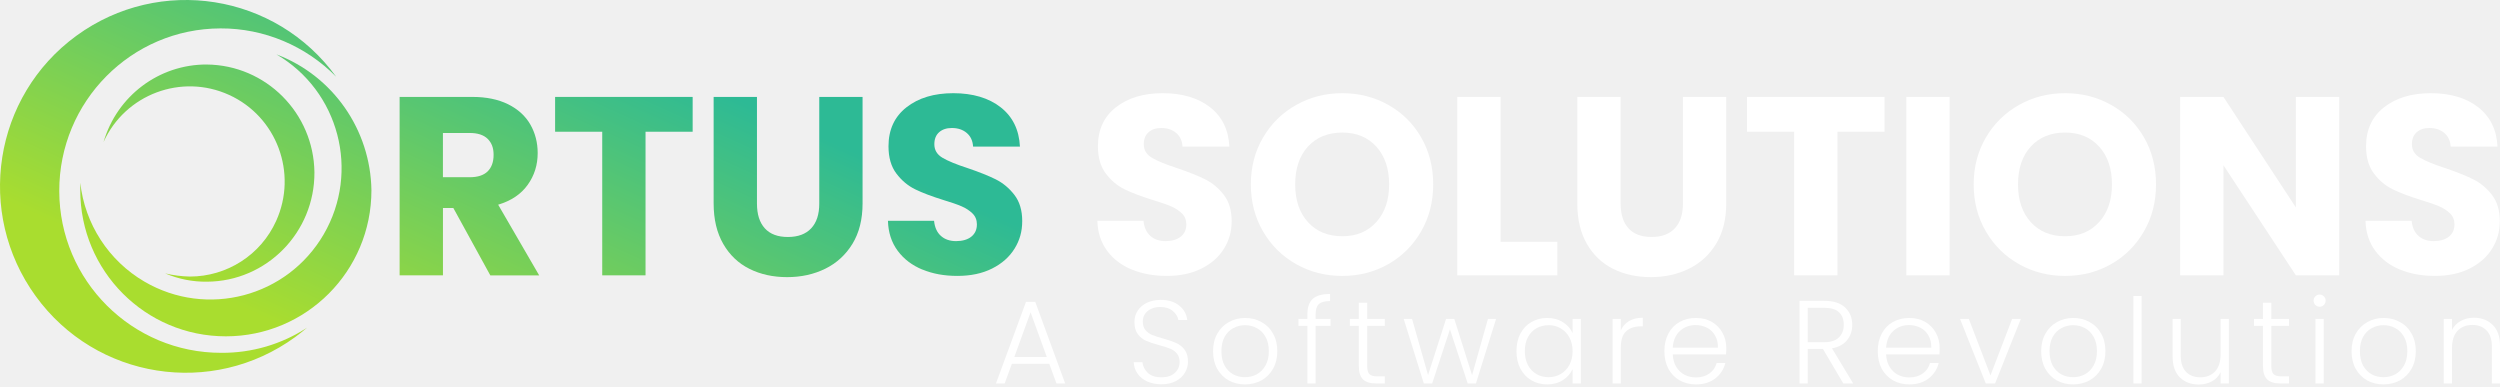
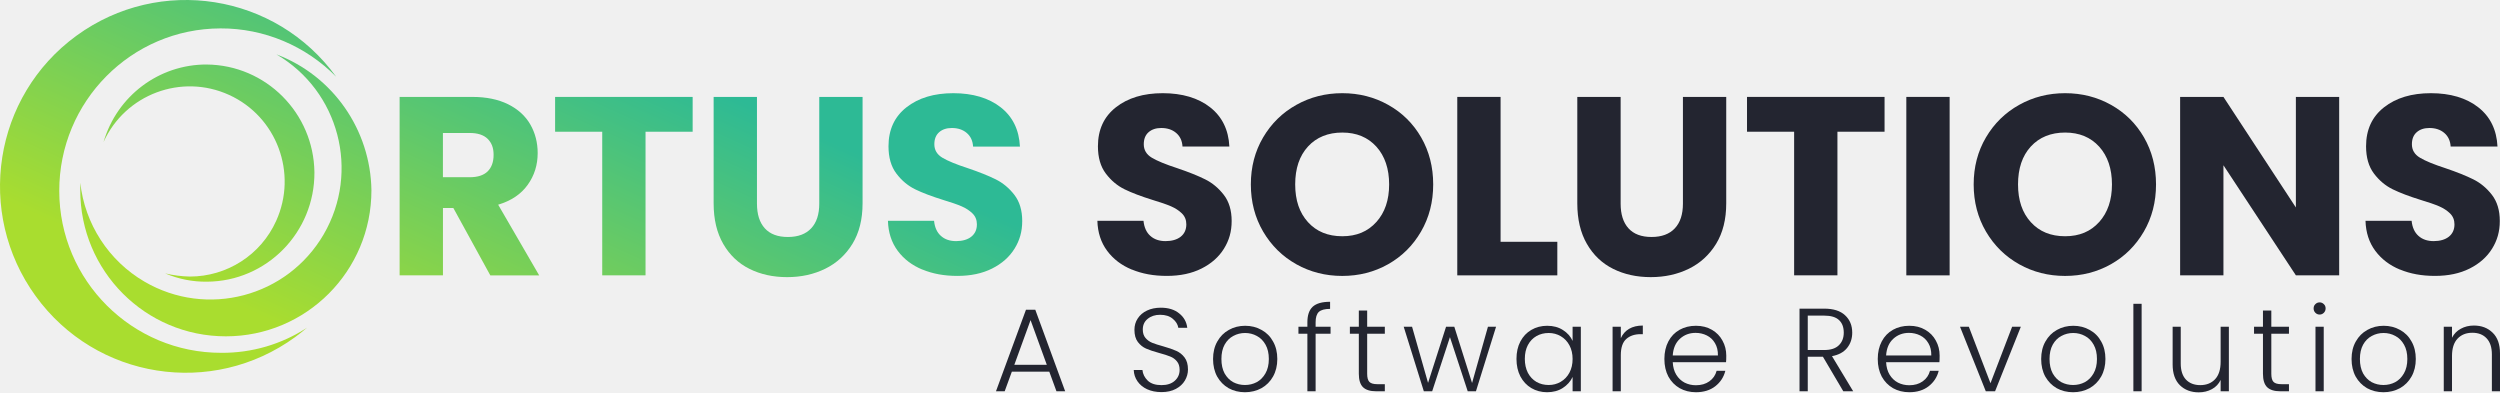
- <svg xmlns="http://www.w3.org/2000/svg" width="730" height="113" viewBox="0 0 730 113" fill="none">
-   <path d="M330.488 78.716C327.483 77.479 325.078 75.65 323.28 73.227C321.482 70.804 320.528 67.881 320.435 64.467H333.899C334.093 66.399 334.76 67.873 335.899 68.881C337.03 69.897 338.516 70.406 340.339 70.406C342.162 70.406 343.69 69.974 344.779 69.11C345.859 68.246 346.408 67.043 346.408 65.509C346.408 64.222 345.978 63.163 345.117 62.316C344.256 61.477 343.192 60.782 341.934 60.24C340.677 59.698 338.887 59.08 336.574 58.385C333.223 57.343 330.488 56.31 328.361 55.268C326.243 54.226 324.419 52.692 322.892 50.668C321.364 48.643 320.596 45.992 320.596 42.722C320.596 37.876 322.343 34.073 325.846 31.328C329.349 28.583 333.907 27.211 339.529 27.211C345.15 27.211 349.86 28.583 353.355 31.328C356.858 34.073 358.732 37.893 358.977 42.798H345.294C345.193 41.112 344.576 39.791 343.445 38.825C342.314 37.859 340.854 37.376 339.081 37.376C337.554 37.376 336.321 37.783 335.384 38.605C334.447 39.426 333.983 40.596 333.983 42.129C333.983 43.815 334.768 45.119 336.346 46.059C337.925 47 340.39 48.016 343.741 49.101C347.092 50.236 349.818 51.328 351.912 52.37C354.005 53.413 355.82 54.92 357.347 56.894C358.875 58.876 359.643 61.418 359.643 64.535C359.643 67.653 358.892 70.203 357.39 72.625C355.887 75.048 353.701 76.98 350.848 78.411C347.986 79.851 344.61 80.563 340.719 80.563C336.828 80.563 333.519 79.944 330.514 78.708L330.488 78.716Z" fill="white" />
-   <path d="M378.525 77.157C374.457 74.879 371.232 71.702 368.835 67.619C366.446 63.536 365.248 58.944 365.248 53.853C365.248 48.762 366.446 44.179 368.835 40.121C371.224 36.063 374.457 32.895 378.525 30.625C382.594 28.346 387.068 27.211 391.946 27.211C396.825 27.211 401.299 28.346 405.368 30.625C409.436 32.904 412.644 36.072 414.982 40.121C417.32 44.179 418.493 48.753 418.493 53.853C418.493 58.953 417.311 63.536 414.94 67.619C412.568 71.702 409.369 74.879 405.325 77.157C401.282 79.436 396.817 80.571 391.938 80.571C387.059 80.571 382.585 79.436 378.517 77.157H378.525ZM401.898 64.832C404.388 62.062 405.629 58.402 405.629 53.844C405.629 49.287 404.38 45.568 401.898 42.823C399.408 40.079 396.091 38.706 391.946 38.706C387.802 38.706 384.417 40.07 381.927 42.789C379.437 45.509 378.196 49.202 378.196 53.844C378.196 58.487 379.437 62.121 381.927 64.866C384.417 67.61 387.76 68.983 391.946 68.983C396.133 68.983 399.4 67.602 401.898 64.823V64.832Z" fill="white" />
-   <path d="M438.169 70.602H454.739V80.403H425.525V28.297H438.169V70.602Z" fill="white" />
-   <path d="M473.224 28.297V59.471C473.224 62.588 473.993 64.986 475.52 66.672C477.048 68.357 479.294 69.196 482.248 69.196C485.202 69.196 487.473 68.357 489.051 66.672C490.63 64.986 491.415 62.588 491.415 59.471V28.297H504.059V59.395C504.059 64.046 503.072 67.976 501.105 71.195C499.13 74.414 496.479 76.837 493.154 78.472C489.828 80.107 486.114 80.92 482.02 80.92C477.926 80.92 474.263 80.115 471.038 78.506C467.805 76.896 465.256 74.474 463.382 71.229C461.508 67.985 460.572 64.046 460.572 59.386V28.297H473.216H473.224Z" fill="white" />
-   <path d="M550.29 28.297V38.462H536.531V80.395H523.887V38.462H510.128V28.297H550.29Z" fill="white" />
-   <path d="M569.291 28.297V80.403H556.646V28.297H569.291Z" fill="white" />
-   <path d="M589.591 77.157C585.522 74.879 582.298 71.702 579.901 67.619C577.512 63.536 576.313 58.944 576.313 53.853C576.313 48.762 577.512 44.179 579.901 40.121C582.289 36.063 585.522 32.895 589.591 30.625C593.659 28.346 598.133 27.211 603.012 27.211C607.891 27.211 612.364 28.346 616.433 30.625C620.501 32.904 623.709 36.072 626.047 40.121C628.385 44.179 629.559 48.753 629.559 53.853C629.559 58.953 628.377 63.536 626.005 67.619C623.633 71.702 620.434 74.879 616.391 77.157C612.348 79.436 607.882 80.571 603.003 80.571C598.125 80.571 593.651 79.436 589.582 77.157H589.591ZM612.964 64.832C615.454 62.062 616.695 58.402 616.695 53.844C616.695 49.287 615.445 45.568 612.964 42.823C610.474 40.079 607.156 38.706 603.012 38.706C598.867 38.706 595.483 40.07 592.993 42.789C590.502 45.509 589.262 49.202 589.262 53.844C589.262 58.487 590.502 62.121 592.993 64.866C595.483 67.61 598.825 68.983 603.012 68.983C607.199 68.983 610.465 67.602 612.964 64.823V64.832Z" fill="white" />
-   <path d="M683.04 80.395H670.396L649.243 48.255V80.395H636.598V28.297H649.243L670.396 60.581V28.297H683.04V80.403V80.395Z" fill="white" />
-   <path d="M700.783 78.716C697.778 77.479 695.372 75.65 693.575 73.227C691.777 70.804 690.823 67.881 690.73 64.467H704.193C704.387 66.399 705.054 67.873 706.194 68.881C707.325 69.897 708.81 70.406 710.634 70.406C712.457 70.406 713.985 69.974 715.074 69.11C716.154 68.246 716.703 67.043 716.703 65.509C716.703 64.222 716.272 63.163 715.411 62.316C714.55 61.477 713.487 60.782 712.229 60.24C710.971 59.698 709.182 59.08 706.869 58.385C703.518 57.343 700.783 56.31 698.656 55.268C696.537 54.226 694.714 52.692 693.186 50.668C691.658 48.643 690.89 45.992 690.89 42.722C690.89 37.876 692.638 34.073 696.141 31.328C699.644 28.583 704.202 27.211 709.823 27.211C715.445 27.211 720.155 28.583 723.65 31.328C727.153 34.073 729.026 37.893 729.271 42.798H715.589C715.487 41.112 714.871 39.791 713.74 38.825C712.609 37.859 711.149 37.376 709.376 37.376C707.848 37.376 706.616 37.783 705.679 38.605C704.742 39.426 704.278 40.596 704.278 42.129C704.278 43.815 705.063 45.119 706.641 46.059C708.22 47 710.684 48.016 714.035 49.101C717.386 50.236 720.113 51.328 722.206 52.37C724.3 53.413 726.114 54.92 727.642 56.894C729.17 58.876 729.938 61.418 729.938 64.535C729.938 67.653 729.187 70.203 727.684 72.625C726.182 75.048 723.996 76.98 721.143 78.411C718.281 79.851 714.905 80.563 711.014 80.563C707.122 80.563 703.813 79.944 700.808 78.708L700.783 78.716Z" fill="white" />
-   <path d="M143.167 80.398L132.371 60.728H129.341V80.398H116.688V28.3H137.917C142.011 28.3 145.497 29.02 148.384 30.452C151.271 31.892 153.423 33.857 154.858 36.356C156.284 38.855 157.002 41.642 157.002 44.709C157.002 48.174 156.031 51.266 154.081 53.985C152.131 56.704 149.262 58.636 145.463 59.771L157.441 80.407H143.167V80.398ZM129.333 51.749H137.174C139.495 51.749 141.226 51.181 142.391 50.046C143.547 48.911 144.129 47.301 144.129 45.217C144.129 43.133 143.547 41.676 142.391 40.541C141.234 39.406 139.495 38.83 137.174 38.83H129.333V51.749Z" fill="url(#paint0_linear_835_697)" />
-   <path d="M202.254 28.3V38.466H188.495V80.398H175.85V38.466H162.092V28.3H202.254Z" fill="url(#paint1_linear_835_697)" />
-   <path d="M221.035 28.3V59.474C221.035 62.592 221.803 64.989 223.331 66.675C224.859 68.361 227.104 69.199 230.058 69.199C233.012 69.199 235.283 68.361 236.862 66.675C238.44 64.989 239.225 62.592 239.225 59.474V28.3H251.87V59.398C251.87 64.049 250.882 67.98 248.915 71.199C246.94 74.418 244.29 76.841 240.964 78.475C237.638 80.11 233.924 80.924 229.83 80.924C225.736 80.924 222.073 80.119 218.849 78.509C215.616 76.9 213.067 74.477 211.193 71.233C209.319 67.988 208.382 64.049 208.382 59.39V28.3H221.035Z" fill="url(#paint2_linear_835_697)" />
-   <path d="M269.334 78.717C266.329 77.48 263.923 75.65 262.125 73.228C260.327 70.805 259.373 67.882 259.281 64.468H272.744C272.938 66.4 273.605 67.874 274.744 68.882C275.875 69.898 277.361 70.407 279.184 70.407C281.008 70.407 282.535 69.975 283.624 69.111C284.705 68.246 285.253 67.044 285.253 65.51C285.253 64.223 284.823 63.164 283.962 62.317C283.101 61.478 282.037 60.783 280.78 60.241C279.522 59.699 277.732 59.081 275.42 58.386C272.069 57.344 269.334 56.31 267.207 55.269C265.088 54.227 263.265 52.693 261.737 50.669C260.209 48.644 259.441 45.993 259.441 42.723C259.441 37.877 261.188 34.074 264.691 31.329C268.194 28.584 272.752 27.212 278.374 27.212C283.996 27.212 288.706 28.584 292.2 31.329C295.703 34.074 297.577 37.894 297.822 42.799H284.139C284.038 41.113 283.422 39.792 282.291 38.826C281.16 37.86 279.699 37.377 277.927 37.377C276.399 37.377 275.166 37.784 274.23 38.606C273.293 39.427 272.828 40.596 272.828 42.13C272.828 43.816 273.613 45.12 275.192 46.06C276.77 47.001 279.235 48.017 282.586 49.102C285.937 50.237 288.663 51.329 290.757 52.371C292.85 53.413 294.665 54.921 296.193 56.895C297.721 58.877 298.489 61.419 298.489 64.536C298.489 67.653 297.737 70.203 296.235 72.626C294.733 75.049 292.546 76.98 289.693 78.412C286.832 79.852 283.455 80.564 279.564 80.564C275.673 80.564 272.364 79.945 269.359 78.709L269.334 78.717Z" fill="url(#paint3_linear_835_697)" />
-   <path d="M64.659 103.023C38.584 103.072 17.353 81.936 17.304 55.788C17.255 29.64 38.327 8.344 64.401 8.295C77.08 8.246 89.237 13.362 98.151 22.402C80.531 -1.889 46.622 -7.264 22.349 10.41C-1.923 28.084 -7.226 62.091 10.394 86.431C28.02 110.771 61.924 116.097 86.196 98.423C87.38 97.544 88.569 96.615 89.648 95.686C82.23 100.545 73.518 103.078 64.659 103.023Z" fill="url(#paint4_linear_835_697)" />
-   <path d="M80.734 15.889C99.029 26.59 105.159 50.1 94.541 68.395C83.873 86.739 60.429 92.888 42.189 82.243C31.73 76.143 24.772 65.394 23.435 53.353V55.573C23.435 79.138 42.447 98.208 65.947 98.208C89.446 98.208 108.458 79.138 108.458 55.573C108.2 37.899 97.226 22.137 80.734 15.883V15.889Z" fill="url(#paint5_linear_835_697)" />
-   <path d="M60.38 18.835C46.413 18.786 34.152 28.035 30.234 41.472C36.574 27.518 53.01 21.369 66.921 27.727C80.832 34.086 86.963 50.573 80.63 64.527C76.148 74.452 66.253 80.755 55.432 80.755C53.01 80.706 50.589 80.392 48.216 79.827C52.078 81.481 56.205 82.305 60.429 82.256C77.895 82.151 91.911 67.835 91.813 50.315C91.604 33.004 77.644 18.995 60.38 18.841V18.835Z" fill="url(#paint6_linear_835_697)" />
-   <path d="M306.389 106.238H295.463L293.368 111.968H290.825L299.586 88.152H302.3L311.027 111.968H308.485L306.389 106.238ZM305.667 104.237L300.926 91.19L296.185 104.237H305.667Z" fill="white" />
-   <path d="M339.157 112.21C337.577 112.21 336.18 111.933 334.966 111.381C333.775 110.829 332.836 110.058 332.149 109.069C331.461 108.079 331.095 106.975 331.049 105.755H333.592C333.706 106.929 334.221 107.964 335.138 108.862C336.054 109.736 337.394 110.173 339.157 110.173C340.784 110.173 342.066 109.759 343.005 108.931C343.967 108.079 344.448 107.009 344.448 105.721C344.448 104.685 344.185 103.857 343.658 103.236C343.131 102.591 342.479 102.12 341.7 101.82C340.921 101.498 339.845 101.153 338.47 100.785C336.867 100.348 335.596 99.922 334.657 99.508C333.717 99.094 332.916 98.45 332.252 97.575C331.587 96.701 331.255 95.516 331.255 94.02C331.255 92.777 331.576 91.673 332.217 90.707C332.859 89.717 333.763 88.946 334.931 88.394C336.1 87.842 337.44 87.566 338.951 87.566C341.173 87.566 342.96 88.118 344.311 89.222C345.685 90.304 346.475 91.707 346.682 93.433H344.07C343.91 92.444 343.372 91.569 342.456 90.81C341.539 90.028 340.303 89.636 338.745 89.636C337.302 89.636 336.1 90.028 335.138 90.81C334.176 91.569 333.695 92.616 333.695 93.951C333.695 94.963 333.958 95.78 334.485 96.402C335.012 97.023 335.664 97.495 336.443 97.817C337.245 98.139 338.321 98.484 339.673 98.852C341.23 99.289 342.49 99.727 343.452 100.164C344.414 100.578 345.227 101.222 345.891 102.097C346.556 102.971 346.888 104.145 346.888 105.617C346.888 106.745 346.59 107.815 345.994 108.827C345.399 109.84 344.517 110.656 343.349 111.278C342.181 111.899 340.784 112.21 339.157 112.21Z" fill="white" />
-   <path d="M363.526 112.244C361.762 112.244 360.17 111.853 358.75 111.071C357.353 110.265 356.242 109.138 355.417 107.688C354.616 106.215 354.215 104.501 354.215 102.545C354.215 100.589 354.627 98.887 355.452 97.437C356.276 95.964 357.399 94.837 358.819 94.055C360.239 93.249 361.831 92.847 363.594 92.847C365.358 92.847 366.95 93.249 368.37 94.055C369.813 94.837 370.935 95.964 371.737 97.437C372.562 98.887 372.974 100.589 372.974 102.545C372.974 104.478 372.562 106.181 371.737 107.654C370.913 109.126 369.779 110.265 368.336 111.071C366.893 111.853 365.289 112.244 363.526 112.244ZM363.526 110.139C364.763 110.139 365.908 109.863 366.961 109.31C368.015 108.735 368.863 107.884 369.504 106.756C370.168 105.606 370.5 104.202 370.5 102.545C370.5 100.889 370.18 99.496 369.538 98.369C368.897 97.218 368.049 96.367 366.996 95.815C365.942 95.24 364.797 94.952 363.56 94.952C362.323 94.952 361.178 95.24 360.124 95.815C359.071 96.367 358.223 97.218 357.582 98.369C356.964 99.496 356.654 100.889 356.654 102.545C356.654 104.202 356.964 105.606 357.582 106.756C358.223 107.884 359.059 108.735 360.09 109.31C361.144 109.863 362.289 110.139 363.526 110.139Z" fill="white" />
-   <path d="M388.524 95.159H384.161V111.968H381.756V95.159H379.145V93.123H381.756V91.811C381.756 89.763 382.271 88.256 383.302 87.29C384.355 86.323 386.05 85.84 388.387 85.84V87.911C386.829 87.911 385.73 88.21 385.088 88.808C384.47 89.406 384.161 90.407 384.161 91.811V93.123H388.524V95.159Z" fill="white" />
-   <path d="M399.216 95.159V106.86C399.216 108.01 399.433 108.804 399.869 109.241C400.304 109.678 401.071 109.897 402.171 109.897H404.369V111.968H401.793C400.098 111.968 398.838 111.577 398.013 110.794C397.189 109.989 396.776 108.678 396.776 106.86V95.159H394.165V93.123H396.776V88.394H399.216V93.123H404.369V95.159H399.216Z" fill="white" />
-   <path d="M436.852 93.123L430.977 111.968H428.572L423.384 96.16L418.196 111.968H415.757L409.882 93.123H412.321L416.994 109.517L422.25 93.123H424.655L429.843 109.552L434.482 93.123H436.852Z" fill="white" />
-   <path d="M442.811 102.511C442.811 100.578 443.189 98.887 443.945 97.437C444.723 95.964 445.788 94.837 447.14 94.055C448.514 93.249 450.06 92.847 451.778 92.847C453.565 92.847 455.099 93.261 456.382 94.089C457.687 94.917 458.626 95.976 459.199 97.264V93.123H461.604V111.968H459.199V107.792C458.604 109.08 457.653 110.15 456.347 111.002C455.065 111.83 453.53 112.244 451.744 112.244C450.049 112.244 448.514 111.841 447.14 111.036C445.788 110.231 444.723 109.092 443.945 107.619C443.189 106.146 442.811 104.444 442.811 102.511ZM459.199 102.545C459.199 101.027 458.89 99.692 458.271 98.541C457.653 97.391 456.806 96.505 455.729 95.884C454.675 95.263 453.507 94.952 452.225 94.952C450.896 94.952 449.705 95.251 448.651 95.849C447.598 96.448 446.762 97.322 446.143 98.472C445.548 99.6 445.25 100.946 445.25 102.511C445.25 104.052 445.548 105.41 446.143 106.584C446.762 107.734 447.598 108.62 448.651 109.241C449.705 109.84 450.896 110.139 452.225 110.139C453.507 110.139 454.675 109.828 455.729 109.207C456.806 108.585 457.653 107.7 458.271 106.549C458.89 105.399 459.199 104.064 459.199 102.545Z" fill="white" />
-   <path d="M473.279 96.471C473.806 95.297 474.607 94.388 475.684 93.744C476.783 93.1 478.123 92.777 479.704 92.777V95.297H479.051C477.31 95.297 475.913 95.769 474.859 96.712C473.806 97.656 473.279 99.232 473.279 101.441V111.968H470.874V93.123H473.279V96.471Z" fill="white" />
-   <path d="M504.073 101.579C504.073 102.407 504.05 103.04 504.005 103.477H488.441C488.509 104.904 488.853 106.123 489.471 107.136C490.09 108.148 490.903 108.919 491.911 109.448C492.919 109.955 494.018 110.208 495.209 110.208C496.767 110.208 498.072 109.828 499.126 109.069C500.202 108.309 500.912 107.285 501.256 105.997H503.798C503.34 107.838 502.355 109.345 500.844 110.518C499.355 111.669 497.477 112.244 495.209 112.244C493.445 112.244 491.865 111.853 490.468 111.071C489.071 110.265 487.971 109.138 487.17 107.688C486.391 106.215 486.001 104.501 486.001 102.545C486.001 100.589 486.391 98.875 487.17 97.403C487.948 95.93 489.036 94.802 490.433 94.02C491.831 93.238 493.423 92.847 495.209 92.847C496.996 92.847 498.553 93.238 499.882 94.02C501.233 94.802 502.264 95.861 502.974 97.195C503.707 98.507 504.073 99.968 504.073 101.579ZM501.634 101.51C501.657 100.106 501.37 98.91 500.775 97.92C500.202 96.931 499.412 96.183 498.404 95.677C497.397 95.171 496.297 94.917 495.106 94.917C493.319 94.917 491.796 95.493 490.537 96.643C489.277 97.794 488.578 99.416 488.441 101.51H501.634Z" fill="white" />
-   <path d="M538.241 111.968L532.297 101.89H527.865V111.968H525.46V87.842H532.675C535.355 87.842 537.382 88.486 538.756 89.775C540.153 91.063 540.852 92.754 540.852 94.848C540.852 96.597 540.348 98.093 539.34 99.335C538.355 100.555 536.89 101.349 534.943 101.717L541.127 111.968H538.241ZM527.865 99.922H532.709C534.588 99.922 535.996 99.462 536.935 98.541C537.897 97.621 538.378 96.39 538.378 94.848C538.378 93.261 537.92 92.041 537.004 91.19C536.088 90.315 534.645 89.878 532.675 89.878H527.865V99.922Z" fill="white" />
-   <path d="M566.376 101.579C566.376 102.407 566.354 103.04 566.308 103.477H550.744C550.813 104.904 551.156 106.123 551.775 107.136C552.393 108.148 553.206 108.919 554.214 109.448C555.222 109.955 556.321 110.208 557.512 110.208C559.07 110.208 560.375 109.828 561.429 109.069C562.506 108.309 563.216 107.285 563.559 105.997H566.102C565.644 107.838 564.659 109.345 563.147 110.518C561.658 111.669 559.78 112.244 557.512 112.244C555.749 112.244 554.168 111.853 552.771 111.071C551.374 110.265 550.274 109.138 549.473 107.688C548.694 106.215 548.305 104.501 548.305 102.545C548.305 100.589 548.694 98.875 549.473 97.403C550.252 95.93 551.339 94.802 552.737 94.02C554.134 93.238 555.726 92.847 557.512 92.847C559.299 92.847 560.856 93.238 562.185 94.02C563.536 94.802 564.567 95.861 565.277 97.195C566.01 98.507 566.376 99.968 566.376 101.579ZM563.937 101.51C563.96 100.106 563.674 98.91 563.078 97.92C562.506 96.931 561.715 96.183 560.708 95.677C559.7 95.171 558.6 94.917 557.409 94.917C555.623 94.917 554.1 95.493 552.84 96.643C551.58 97.794 550.881 99.416 550.744 101.51H563.937Z" fill="white" />
-   <path d="M581.221 109.621L587.543 93.123H590.085L582.561 111.968H579.847L572.323 93.123H574.899L581.221 109.621Z" fill="white" />
-   <path d="M605.336 112.244C603.572 112.244 601.98 111.853 600.56 111.071C599.163 110.265 598.052 109.138 597.227 107.688C596.426 106.215 596.025 104.501 596.025 102.545C596.025 100.589 596.437 98.887 597.262 97.437C598.086 95.964 599.209 94.837 600.629 94.055C602.049 93.249 603.641 92.847 605.404 92.847C607.168 92.847 608.76 93.249 610.18 94.055C611.623 94.837 612.745 95.964 613.547 97.437C614.372 98.887 614.784 100.589 614.784 102.545C614.784 104.478 614.372 106.181 613.547 107.654C612.722 109.126 611.589 110.265 610.146 111.071C608.703 111.853 607.099 112.244 605.336 112.244ZM605.336 110.139C606.572 110.139 607.718 109.863 608.771 109.31C609.825 108.735 610.672 107.884 611.314 106.756C611.978 105.606 612.31 104.202 612.31 102.545C612.31 100.889 611.989 99.496 611.348 98.369C610.707 97.218 609.859 96.367 608.806 95.815C607.752 95.24 606.607 94.952 605.37 94.952C604.133 94.952 602.988 95.24 601.934 95.815C600.881 96.367 600.033 97.218 599.392 98.369C598.773 99.496 598.464 100.889 598.464 102.545C598.464 104.202 598.773 105.606 599.392 106.756C600.033 107.884 600.869 108.735 601.9 109.31C602.954 109.863 604.099 110.139 605.336 110.139Z" fill="white" />
-   <path d="M625.352 86.427V111.968H622.947V86.427H625.352Z" fill="white" />
-   <path d="M650.828 93.123V111.968H648.423V108.655C647.874 109.828 647.026 110.725 645.881 111.347C644.736 111.968 643.453 112.279 642.033 112.279C639.788 112.279 637.956 111.588 636.536 110.208C635.116 108.804 634.406 106.779 634.406 104.133V93.123H636.776V103.857C636.776 105.905 637.28 107.469 638.288 108.551C639.319 109.632 640.716 110.173 642.48 110.173C644.289 110.173 645.732 109.598 646.809 108.447C647.885 107.297 648.423 105.606 648.423 103.374V93.123H650.828Z" fill="white" />
-   <path d="M663.225 95.159V106.86C663.225 108.01 663.443 108.804 663.878 109.241C664.313 109.678 665.08 109.897 666.18 109.897H668.379V111.968H665.802C664.107 111.968 662.847 111.577 662.022 110.794C661.198 109.989 660.786 108.678 660.786 106.86V95.159H658.174V93.123H660.786V88.394H663.225V93.123H668.379V95.159H663.225Z" fill="white" />
-   <path d="M677.327 89.567C676.846 89.567 676.433 89.395 676.09 89.05C675.746 88.705 675.574 88.279 675.574 87.773C675.574 87.266 675.746 86.852 676.09 86.53C676.433 86.185 676.846 86.012 677.327 86.012C677.808 86.012 678.22 86.185 678.564 86.53C678.907 86.852 679.079 87.266 679.079 87.773C679.079 88.279 678.907 88.705 678.564 89.05C678.22 89.395 677.808 89.567 677.327 89.567ZM678.529 93.123V111.968H676.124V93.123H678.529Z" fill="white" />
-   <path d="M695.966 112.244C694.202 112.244 692.61 111.853 691.19 111.071C689.793 110.265 688.682 109.138 687.858 107.688C687.056 106.215 686.655 104.501 686.655 102.545C686.655 100.589 687.067 98.887 687.892 97.437C688.717 95.964 689.839 94.837 691.259 94.055C692.679 93.249 694.271 92.847 696.035 92.847C697.798 92.847 699.39 93.249 700.81 94.055C702.253 94.837 703.376 95.964 704.177 97.437C705.002 98.887 705.414 100.589 705.414 102.545C705.414 104.478 705.002 106.181 704.177 107.654C703.353 109.126 702.219 110.265 700.776 111.071C699.333 111.853 697.73 112.244 695.966 112.244ZM695.966 110.139C697.203 110.139 698.348 109.863 699.402 109.31C700.455 108.735 701.303 107.884 701.944 106.756C702.608 105.606 702.94 104.202 702.94 102.545C702.94 100.889 702.62 99.496 701.978 98.369C701.337 97.218 700.49 96.367 699.436 95.815C698.382 95.24 697.237 94.952 696 94.952C694.763 94.952 693.618 95.24 692.565 95.815C691.511 96.367 690.664 97.218 690.022 98.369C689.404 99.496 689.095 100.889 689.095 102.545C689.095 104.202 689.404 105.606 690.022 106.756C690.664 107.884 691.5 108.735 692.53 109.31C693.584 109.863 694.729 110.139 695.966 110.139Z" fill="white" />
-   <path d="M722.373 92.777C724.618 92.777 726.45 93.479 727.87 94.883C729.29 96.263 730 98.277 730 100.923V111.968H727.63V101.199C727.63 99.151 727.114 97.587 726.083 96.505C725.076 95.424 723.69 94.883 721.926 94.883C720.117 94.883 718.674 95.458 717.597 96.609C716.521 97.759 715.982 99.45 715.982 101.682V111.968H713.577V93.123H715.982V96.332C716.578 95.182 717.437 94.308 718.559 93.709C719.682 93.088 720.953 92.777 722.373 92.777Z" fill="white" />
+ <svg xmlns="http://www.w3.org/2000/svg" width="1298" height="204" viewBox="0 0 1298 204" fill="none">
+   <path d="M587.636 139.963C582.292 137.764 578.015 134.51 574.818 130.203C571.621 125.895 569.925 120.698 569.76 114.628H593.699C594.044 118.062 595.23 120.683 597.256 122.475C599.267 124.283 601.909 125.187 605.151 125.187C608.393 125.187 611.109 124.419 613.045 122.882C614.966 121.346 615.942 119.207 615.942 116.481C615.942 114.191 615.176 112.308 613.646 110.802C612.115 109.311 610.224 108.076 607.987 107.112C605.751 106.148 602.569 105.048 598.457 103.813C592.498 101.96 587.636 100.123 583.853 98.27C580.086 96.417 576.844 93.691 574.128 90.091C571.411 86.491 570.045 81.776 570.045 75.962C570.045 67.347 573.152 60.584 579.381 55.703C585.609 50.823 593.714 48.383 603.71 48.383C613.706 48.383 622.08 50.823 628.294 55.703C634.523 60.584 637.855 67.377 638.29 76.098H613.961C613.781 73.1 612.685 70.751 610.674 69.034C608.663 67.316 606.066 66.458 602.914 66.458C600.198 66.458 598.007 67.181 596.341 68.642C594.675 70.103 593.849 72.182 593.849 74.908C593.849 77.905 595.245 80.225 598.052 81.897C600.858 83.569 605.241 85.376 611.199 87.304C617.158 89.323 622.005 91.266 625.728 93.119C629.45 94.971 632.677 97.652 635.393 101.162C638.11 104.687 639.475 109.205 639.475 114.748C639.475 120.291 638.14 124.825 635.468 129.133C632.797 133.441 628.909 136.875 623.836 139.421C618.749 141.981 612.745 143.247 605.826 143.247C598.907 143.247 593.024 142.147 587.681 139.948L587.636 139.963Z" fill="#232530" />
+   <path d="M673.049 137.192C665.815 133.14 660.082 127.491 655.819 120.231C651.572 112.971 649.44 104.807 649.44 95.754C649.44 86.702 651.572 78.553 655.819 71.338C660.067 64.123 665.815 58.49 673.049 54.453C680.283 50.401 688.238 48.383 696.913 48.383C705.588 48.383 713.542 50.401 720.777 54.453C728.011 58.505 733.714 64.138 737.871 71.338C742.029 78.553 744.115 86.687 744.115 95.754C744.115 104.822 742.014 112.971 737.796 120.231C733.579 127.491 727.891 133.14 720.702 137.192C713.512 141.243 705.573 143.262 696.898 143.262C688.223 143.262 680.268 141.243 673.034 137.192H673.049ZM714.608 115.276C719.036 110.35 721.242 103.843 721.242 95.739C721.242 87.636 719.021 81.023 714.608 76.143C710.181 71.263 704.282 68.823 696.913 68.823C689.544 68.823 683.525 71.248 679.098 76.083C674.67 80.918 672.464 87.485 672.464 95.739C672.464 103.994 674.67 110.456 679.098 115.336C683.525 120.216 689.469 122.656 696.913 122.656C704.357 122.656 710.166 120.201 714.608 115.26V115.276Z" fill="#232530" />
+   <path d="M779.101 125.539H808.563V142.966H756.618V50.316H779.101V125.539Z" fill="#232530" />
+   <path d="M841.432 50.316V105.747C841.432 111.29 842.798 115.552 845.514 118.55C848.231 121.547 852.223 123.038 857.476 123.038C862.729 123.038 866.767 121.547 869.573 118.55C872.38 115.552 873.776 111.29 873.776 105.747V50.316H896.259V105.611C896.259 113.88 894.503 120.869 891.006 126.593C887.494 132.317 882.781 136.625 876.868 139.532C870.954 142.439 864.35 143.885 857.071 143.885C849.792 143.885 843.278 142.454 837.545 139.592C831.796 136.73 827.264 132.422 823.932 126.653C820.6 120.884 818.934 113.88 818.934 105.596V50.316H841.417H841.432Z" fill="#232530" />
+   <path d="M978.461 50.316V68.391H953.996V142.951H931.513V68.391H907.049V50.316H978.461Z" fill="#232530" />
+   <path d="M1012.25 50.316V142.966H989.763V50.316H1012.25Z" fill="#232530" />
+   <path d="M1048.34 137.192C1041.11 133.14 1035.37 127.491 1031.11 120.231C1026.86 112.971 1024.73 104.807 1024.73 95.754C1024.73 86.702 1026.86 78.553 1031.11 71.338C1035.36 64.123 1041.11 58.49 1048.34 54.453C1055.58 50.401 1063.53 48.383 1072.2 48.383C1080.88 48.383 1088.83 50.401 1096.07 54.453C1103.3 58.505 1109.01 64.138 1113.16 71.338C1117.32 78.553 1119.41 86.687 1119.41 95.754C1119.41 104.822 1117.31 112.971 1113.09 120.231C1108.87 127.491 1103.18 133.14 1095.99 137.192C1088.8 141.243 1080.86 143.262 1072.19 143.262C1063.51 143.262 1055.56 141.243 1048.33 137.192H1048.34ZM1089.9 115.276C1094.33 110.35 1096.53 103.843 1096.53 95.739C1096.53 87.636 1094.31 81.023 1089.9 76.143C1085.47 71.263 1079.57 68.823 1072.2 68.823C1064.84 68.823 1058.82 71.248 1054.39 76.083C1049.96 80.918 1047.76 87.485 1047.76 95.739C1047.76 103.994 1049.96 110.456 1054.39 115.336C1058.82 120.216 1064.76 122.656 1072.2 122.656C1079.65 122.656 1085.46 120.201 1089.9 115.26V115.276Z" fill="#232530" />
+   <path d="M1214.5 142.951H1192.02L1154.41 85.804V142.951H1131.92V50.316H1154.41L1192.02 107.72V50.316H1214.5V142.966V142.951Z" fill="#232530" />
+   <path d="M1246.05 139.963C1240.71 137.764 1236.43 134.51 1233.23 130.203C1230.04 125.895 1228.34 120.698 1228.17 114.628H1252.11C1252.46 118.062 1253.64 120.683 1255.67 122.475C1257.68 124.283 1260.32 125.187 1263.57 125.187C1266.81 125.187 1269.52 124.419 1271.46 122.882C1273.38 121.346 1274.36 119.207 1274.36 116.481C1274.36 114.191 1273.59 112.308 1272.06 110.802C1270.53 109.311 1268.64 108.076 1266.4 107.112C1264.17 106.148 1260.98 105.048 1256.87 103.813C1250.91 101.96 1246.05 100.123 1242.27 98.27C1238.5 96.417 1235.26 93.691 1232.54 90.091C1229.83 86.491 1228.46 81.776 1228.46 75.962C1228.46 67.347 1231.57 60.584 1237.8 55.703C1244.02 50.823 1252.13 48.383 1262.12 48.383C1272.12 48.383 1280.5 50.823 1286.71 55.703C1292.94 60.584 1296.27 67.377 1296.7 76.098H1272.38C1272.2 73.1 1271.1 70.751 1269.09 69.034C1267.08 67.316 1264.48 66.458 1261.33 66.458C1258.61 66.458 1256.42 67.181 1254.76 68.642C1253.09 70.103 1252.26 72.182 1252.26 74.908C1252.26 77.905 1253.66 80.225 1256.47 81.897C1259.27 83.569 1263.66 85.376 1269.61 87.304C1275.57 89.323 1280.42 91.266 1284.14 93.119C1287.86 94.971 1291.09 97.652 1293.81 101.162C1296.52 104.687 1297.89 109.205 1297.89 114.748C1297.89 120.291 1296.55 124.825 1293.88 129.133C1291.21 133.441 1287.32 136.875 1282.25 139.421C1277.16 141.981 1271.16 143.247 1264.24 143.247C1257.32 143.247 1251.44 142.147 1246.1 139.948L1246.05 139.963Z" fill="#232530" />
+   <path d="M254.563 142.955L235.367 107.98H229.979V142.955H207.481V50.32H245.228C252.507 50.32 258.705 51.6 263.838 54.146C268.971 56.707 272.799 60.201 275.35 64.645C277.887 69.088 279.162 74.044 279.162 79.496C279.162 85.657 277.436 91.155 273.969 95.99C270.502 100.825 265.399 104.259 258.645 106.278L279.943 142.97H254.563V142.955ZM229.964 92.013H243.907C248.034 92.013 251.111 91.004 253.182 88.986C255.238 86.967 256.274 84.106 256.274 80.4C256.274 76.695 255.238 74.104 253.182 72.086C251.126 70.067 248.034 69.043 243.907 69.043H229.964V92.013Z" fill="url(#paint0_linear_835_526)" />
+   <path d="M359.624 50.32V68.395H335.16V142.955H312.677V68.395H288.212V50.32H359.624Z" fill="url(#paint1_linear_835_526)" />
+   <path d="M393.018 50.32V105.75C393.018 111.293 394.384 115.556 397.1 118.554C399.817 121.551 403.809 123.042 409.062 123.042C414.315 123.042 418.353 121.551 421.159 118.554C423.966 115.556 425.362 111.293 425.362 105.75V50.32H447.845V105.615C447.845 113.884 446.089 120.873 442.592 126.597C439.08 132.321 434.367 136.629 428.453 139.536C422.54 142.443 415.936 143.889 408.657 143.889C401.378 143.889 394.864 142.458 389.131 139.596C383.382 136.734 378.85 132.426 375.518 126.657C372.186 120.888 370.52 113.884 370.52 105.6V50.32H393.018Z" fill="url(#paint2_linear_835_526)" />
+   <path d="M478.898 139.965C473.555 137.766 469.277 134.512 466.08 130.205C462.883 125.897 461.187 120.7 461.022 114.63H484.961C485.306 118.064 486.492 120.685 488.518 122.477C490.529 124.285 493.171 125.189 496.413 125.189C499.655 125.189 502.371 124.421 504.307 122.884C506.228 121.348 507.204 119.209 507.204 116.483C507.204 114.193 506.438 112.31 504.908 110.804C503.377 109.313 501.486 108.078 499.249 107.114C497.013 106.15 493.831 105.05 489.719 103.815C483.76 101.962 478.898 100.125 475.115 98.272C471.348 96.419 468.106 93.693 465.39 90.093C462.673 86.493 461.307 81.778 461.307 75.964C461.307 67.349 464.414 60.586 470.643 55.705C476.871 50.825 484.976 48.385 494.972 48.385C504.968 48.385 513.342 50.825 519.556 55.705C525.785 60.586 529.117 67.379 529.552 76.1H505.223C505.043 73.103 503.947 70.753 501.936 69.036C499.925 67.318 497.328 66.46 494.176 66.46C491.46 66.46 489.269 67.183 487.603 68.644C485.937 70.105 485.111 72.184 485.111 74.91C485.111 77.907 486.507 80.227 489.314 81.899C492.12 83.571 496.503 85.378 502.461 87.306C508.42 89.325 513.267 91.268 516.99 93.121C520.712 94.973 523.939 97.654 526.655 101.164C529.372 104.689 530.737 109.207 530.737 114.75C530.737 120.293 529.402 124.827 526.73 129.135C524.059 133.443 520.171 136.877 515.099 139.423C510.011 141.983 504.007 143.249 497.088 143.249C490.169 143.249 484.286 142.149 478.943 139.95L478.898 139.965Z" fill="url(#paint3_linear_835_526)" />
+   <path d="M114.968 183.183C68.606 183.271 30.855 145.689 30.767 99.195C30.68 52.702 68.148 14.836 114.51 14.749C137.054 14.661 158.671 23.759 174.521 39.832C143.191 -3.359 82.897 -12.915 39.739 18.51C-3.419 49.936 -12.848 110.403 18.482 153.682C49.823 196.961 110.106 206.43 153.264 175.004C155.368 173.441 157.483 171.789 159.401 170.138C146.211 178.777 130.72 183.282 114.968 183.183Z" fill="url(#paint4_linear_835_526)" />
+   <path d="M143.552 28.253C176.081 47.279 186.982 89.081 168.101 121.611C149.133 154.229 107.447 165.163 75.016 146.236C56.419 135.389 44.046 116.275 41.669 94.865V98.813C41.669 140.714 75.474 174.621 117.258 174.621C159.042 174.621 192.847 140.714 192.847 98.813C192.389 67.387 172.876 39.362 143.552 28.242V28.253Z" fill="url(#paint5_linear_835_526)" />
+   <path d="M107.36 33.49C82.527 33.403 60.725 49.848 53.759 73.74C65.031 48.93 94.257 37.995 118.991 49.302C143.726 60.608 154.627 89.923 143.367 114.733C135.398 132.382 117.803 143.589 98.563 143.589C94.257 143.502 89.951 142.944 85.732 141.938C92.6 144.88 99.936 146.345 107.447 146.257C138.505 146.072 163.425 120.616 163.25 89.464C162.88 58.683 138.058 33.775 107.36 33.501V33.49Z" fill="url(#paint6_linear_835_526)" />
+   <path d="M544.785 192.958H525.358L521.631 203.145H517.111L532.689 160.799H537.515L553.032 203.145H548.511L544.785 192.958ZM543.502 189.398L535.071 166.2L526.641 189.398H543.502Z" fill="#232530" />
+   <path d="M603.049 203.575C600.239 203.575 597.755 203.084 595.596 202.102C593.479 201.12 591.809 199.75 590.587 197.99C589.365 196.231 588.714 194.267 588.632 192.099H593.153C593.357 194.185 594.273 196.026 595.902 197.622C597.531 199.177 599.913 199.954 603.049 199.954C605.941 199.954 608.222 199.218 609.891 197.745C611.602 196.231 612.457 194.328 612.457 192.037C612.457 190.196 611.989 188.723 611.052 187.619C610.115 186.473 608.955 185.634 607.57 185.102C606.185 184.53 604.271 183.916 601.828 183.261C598.977 182.484 596.716 181.727 595.047 180.99C593.377 180.254 591.951 179.108 590.77 177.554C589.589 175.999 588.999 173.892 588.999 171.232C588.999 169.023 589.569 167.059 590.709 165.341C591.85 163.582 593.458 162.211 595.535 161.229C597.612 160.247 599.995 159.756 602.683 159.756C606.633 159.756 609.81 160.738 612.213 162.702C614.657 164.625 616.062 167.121 616.428 170.189H611.785C611.5 168.43 610.543 166.875 608.914 165.525C607.285 164.134 605.086 163.438 602.316 163.438C599.751 163.438 597.612 164.134 595.902 165.525C594.191 166.875 593.336 168.737 593.336 171.11C593.336 172.91 593.805 174.362 594.741 175.467C595.678 176.572 596.839 177.41 598.223 177.983C599.649 178.556 601.563 179.17 603.966 179.824C606.735 180.602 608.975 181.379 610.686 182.157C612.396 182.893 613.842 184.039 615.023 185.593C616.204 187.148 616.795 189.235 616.795 191.853C616.795 193.858 616.265 195.76 615.206 197.561C614.147 199.361 612.579 200.813 610.502 201.918C608.425 203.023 605.941 203.575 603.049 203.575Z" fill="#232530" />
+   <path d="M646.378 203.636C643.242 203.636 640.412 202.941 637.887 201.55C635.403 200.118 633.427 198.113 631.961 195.535C630.536 192.917 629.823 189.869 629.823 186.391C629.823 182.913 630.556 179.886 632.022 177.308C633.488 174.69 635.484 172.685 638.009 171.294C640.534 169.862 643.365 169.146 646.501 169.146C649.636 169.146 652.467 169.862 654.992 171.294C657.558 172.685 659.553 174.69 660.979 177.308C662.445 179.886 663.178 182.913 663.178 186.391C663.178 189.828 662.445 192.856 660.979 195.474C659.513 198.093 657.497 200.118 654.931 201.55C652.365 202.941 649.514 203.636 646.378 203.636ZM646.378 199.893C648.578 199.893 650.614 199.402 652.487 198.42C654.361 197.397 655.868 195.883 657.008 193.878C658.189 191.833 658.78 189.337 658.78 186.391C658.78 183.445 658.209 180.97 657.069 178.965C655.929 176.92 654.422 175.406 652.548 174.424C650.675 173.401 648.639 172.889 646.439 172.889C644.24 172.889 642.204 173.401 640.33 174.424C638.457 175.406 636.95 176.92 635.81 178.965C634.71 180.97 634.16 183.445 634.16 186.391C634.16 189.337 634.71 191.833 635.81 193.878C636.95 195.883 638.437 197.397 640.269 198.42C642.143 199.402 644.179 199.893 646.378 199.893Z" fill="#232530" />
+   <path d="M690.827 173.258H683.069V203.145H678.793V173.258H674.15V169.637H678.793V167.305C678.793 163.663 679.709 160.983 681.542 159.265C683.415 157.547 686.429 156.688 690.583 156.688V160.37C687.814 160.37 685.859 160.902 684.718 161.965C683.619 163.029 683.069 164.809 683.069 167.305V169.637H690.827V173.258Z" fill="#232530" />
+   <path d="M709.838 173.258V194.063C709.838 196.108 710.225 197.52 710.999 198.297C711.773 199.075 713.137 199.463 715.092 199.463H719.002V203.145H714.42C711.406 203.145 709.166 202.45 707.7 201.059C706.234 199.627 705.501 197.295 705.501 194.063V173.258H700.858V169.637H705.501V161.229H709.838V169.637H719.002V173.258H709.838Z" fill="#232530" />
+   <path d="M776.759 169.637L766.312 203.145H762.036L752.812 175.037L743.587 203.145H739.25L728.803 169.637H733.141L741.449 198.788L750.796 169.637H755.072L764.297 198.849L772.544 169.637H776.759Z" fill="#232530" />
+   <path d="M787.354 186.33C787.354 182.893 788.026 179.886 789.37 177.308C790.754 174.69 792.648 172.685 795.051 171.294C797.495 169.862 800.244 169.146 803.298 169.146C806.475 169.146 809.203 169.882 811.484 171.355C813.806 172.828 815.475 174.71 816.493 177.001V169.637H820.77V203.145H816.493V195.72C815.435 198.011 813.744 199.913 811.423 201.427C809.142 202.9 806.414 203.636 803.237 203.636C800.223 203.636 797.495 202.92 795.051 201.488C792.648 200.056 790.754 198.031 789.37 195.413C788.026 192.794 787.354 189.767 787.354 186.33ZM816.493 186.391C816.493 183.691 815.944 181.318 814.844 179.272C813.744 177.226 812.238 175.651 810.323 174.547C808.45 173.442 806.373 172.889 804.092 172.889C801.73 172.889 799.612 173.421 797.739 174.485C795.865 175.549 794.379 177.104 793.279 179.149C792.22 181.154 791.691 183.548 791.691 186.33C791.691 189.071 792.22 191.485 793.279 193.572C794.379 195.617 795.865 197.192 797.739 198.297C799.612 199.361 801.73 199.893 804.092 199.893C806.373 199.893 808.45 199.34 810.323 198.236C812.238 197.131 813.744 195.556 814.844 193.51C815.944 191.464 816.493 189.091 816.493 186.391Z" fill="#232530" />
+   <path d="M841.528 175.59C842.465 173.503 843.891 171.887 845.805 170.741C847.76 169.596 850.142 169.023 852.952 169.023V173.503H851.791C848.696 173.503 846.212 174.342 844.339 176.019C842.465 177.697 841.528 180.5 841.528 184.427V203.145H837.252V169.637H841.528V175.59Z" fill="#232530" />
+   <path d="M896.283 184.673C896.283 186.146 896.243 187.271 896.161 188.048H868.488C868.61 190.585 869.221 192.753 870.32 194.554C871.42 196.354 872.866 197.724 874.658 198.665C876.45 199.565 878.404 200.016 880.522 200.016C883.292 200.016 885.613 199.34 887.487 197.99C889.401 196.64 890.663 194.819 891.274 192.528H895.795C894.98 195.801 893.229 198.481 890.541 200.568C887.894 202.614 884.554 203.636 880.522 203.636C877.386 203.636 874.576 202.941 872.092 201.55C869.608 200.118 867.653 198.113 866.227 195.535C864.843 192.917 864.15 189.869 864.15 186.391C864.15 182.913 864.843 179.865 866.227 177.247C867.612 174.628 869.546 172.624 872.031 171.232C874.515 169.841 877.346 169.146 880.522 169.146C883.699 169.146 886.468 169.841 888.831 171.232C891.233 172.624 893.066 174.506 894.329 176.879C895.632 179.211 896.283 181.809 896.283 184.673ZM891.946 184.55C891.987 182.054 891.478 179.927 890.419 178.167C889.401 176.408 887.996 175.078 886.204 174.178C884.412 173.278 882.457 172.828 880.339 172.828C877.162 172.828 874.454 173.851 872.214 175.897C869.974 177.942 868.732 180.827 868.488 184.55H891.946Z" fill="#232530" />
+   <path d="M957.036 203.145L946.468 185.225H938.587V203.145H934.311V160.247H947.14C951.905 160.247 955.509 161.393 957.953 163.684C960.437 165.975 961.679 168.982 961.679 172.705C961.679 175.815 960.783 178.474 958.991 180.684C957.24 182.852 954.633 184.264 951.172 184.918L962.168 203.145H957.036ZM938.587 181.727H947.201C950.54 181.727 953.045 180.909 954.715 179.272C956.425 177.636 957.281 175.447 957.281 172.705C957.281 169.882 956.466 167.714 954.837 166.2C953.208 164.645 950.642 163.868 947.14 163.868H938.587V181.727Z" fill="#232530" />
+   <path d="M1007.06 184.673C1007.06 186.146 1007.02 187.271 1006.94 188.048H979.268C979.39 190.585 980.001 192.753 981.1 194.554C982.2 196.354 983.646 197.724 985.438 198.665C987.23 199.565 989.185 200.016 991.302 200.016C994.072 200.016 996.393 199.34 998.267 197.99C1000.18 196.64 1001.44 194.819 1002.05 192.528H1006.57C1005.76 195.801 1004.01 198.481 1001.32 200.568C998.674 202.614 995.334 203.636 991.302 203.636C988.167 203.636 985.356 202.941 982.872 201.55C980.388 200.118 978.433 198.113 977.007 195.535C975.623 192.917 974.93 189.869 974.93 186.391C974.93 182.913 975.623 179.865 977.007 177.247C978.392 174.628 980.327 172.624 982.811 171.232C985.295 169.841 988.126 169.146 991.302 169.146C994.479 169.146 997.249 169.841 999.611 171.232C1002.01 172.624 1003.85 174.506 1005.11 176.879C1006.41 179.211 1007.06 181.809 1007.06 184.673ZM1002.73 184.55C1002.77 182.054 1002.26 179.927 1001.2 178.167C1000.18 176.408 998.776 175.078 996.984 174.178C995.192 173.278 993.237 172.828 991.119 172.828C987.943 172.828 985.234 173.851 982.994 175.897C980.754 177.942 979.512 180.827 979.268 184.55H1002.73Z" fill="#232530" />
+   <path d="M1033.46 198.972L1044.7 169.637H1049.22L1035.84 203.145H1031.02L1017.64 169.637H1022.22L1033.46 198.972Z" fill="#232530" />
+   <path d="M1076.34 203.636C1073.2 203.636 1070.37 202.941 1067.84 201.55C1065.36 200.118 1063.39 198.113 1061.92 195.535C1060.49 192.917 1059.78 189.869 1059.78 186.391C1059.78 182.913 1060.51 179.886 1061.98 177.308C1063.45 174.69 1065.44 172.685 1067.97 171.294C1070.49 169.862 1073.32 169.146 1076.46 169.146C1079.59 169.146 1082.42 169.862 1084.95 171.294C1087.52 172.685 1089.51 174.69 1090.94 177.308C1092.4 179.886 1093.14 182.913 1093.14 186.391C1093.14 189.828 1092.4 192.856 1090.94 195.474C1089.47 198.093 1087.45 200.118 1084.89 201.55C1082.32 202.941 1079.47 203.636 1076.34 203.636ZM1076.34 199.893C1078.54 199.893 1080.57 199.402 1082.45 198.42C1084.32 197.397 1085.83 195.883 1086.97 193.878C1088.15 191.833 1088.74 189.337 1088.74 186.391C1088.74 183.445 1088.17 180.97 1087.03 178.965C1085.89 176.92 1084.38 175.406 1082.51 174.424C1080.63 173.401 1078.6 172.889 1076.4 172.889C1074.2 172.889 1072.16 173.401 1070.29 174.424C1068.41 175.406 1066.91 176.92 1065.77 178.965C1064.67 180.97 1064.12 183.445 1064.12 186.391C1064.12 189.337 1064.67 191.833 1065.77 193.878C1066.91 195.883 1068.39 197.397 1070.23 198.42C1072.1 199.402 1074.14 199.893 1076.34 199.893Z" fill="#232530" />
+   <path d="M1111.93 157.731V203.145H1107.65V157.731H1111.93Z" fill="#232530" />
+   <path d="M1157.23 169.637V203.145H1152.95V197.254C1151.97 199.34 1150.47 200.936 1148.43 202.041C1146.39 203.145 1144.11 203.698 1141.59 203.698C1137.6 203.698 1134.34 202.47 1131.81 200.016C1129.29 197.52 1128.03 193.919 1128.03 189.214V169.637H1132.24V188.723C1132.24 192.365 1133.14 195.147 1134.93 197.07C1136.76 198.993 1139.25 199.954 1142.38 199.954C1145.6 199.954 1148.16 198.931 1150.08 196.886C1151.99 194.84 1152.95 191.833 1152.95 187.864V169.637H1157.23Z" fill="#232530" />
+   <path d="M1179.27 173.258V194.063C1179.27 196.108 1179.66 197.52 1180.43 198.297C1181.2 199.075 1182.57 199.463 1184.52 199.463H1188.43V203.145H1183.85C1180.84 203.145 1178.6 202.45 1177.13 201.059C1175.66 199.627 1174.93 197.295 1174.93 194.063V173.258H1170.29V169.637H1174.93V161.229H1179.27V169.637H1188.43V173.258H1179.27Z" fill="#232530" />
+   <path d="M1204.34 163.316C1203.49 163.316 1202.75 163.009 1202.14 162.395C1201.53 161.781 1201.23 161.024 1201.23 160.124C1201.23 159.224 1201.53 158.488 1202.14 157.915C1202.75 157.301 1203.49 156.994 1204.34 156.994C1205.2 156.994 1205.93 157.301 1206.54 157.915C1207.15 158.488 1207.46 159.224 1207.46 160.124C1207.46 161.024 1207.15 161.781 1206.54 162.395C1205.93 163.009 1205.2 163.316 1204.34 163.316ZM1206.48 169.637V203.145H1202.2V169.637H1206.48Z" fill="#232530" />
+   <path d="M1237.48 203.636C1234.35 203.636 1231.52 202.941 1228.99 201.55C1226.51 200.118 1224.53 198.113 1223.07 195.535C1221.64 192.917 1220.93 189.869 1220.93 186.391C1220.93 182.913 1221.66 179.886 1223.13 177.308C1224.59 174.69 1226.59 172.685 1229.12 171.294C1231.64 169.862 1234.47 169.146 1237.61 169.146C1240.74 169.146 1243.57 169.862 1246.1 171.294C1248.66 172.685 1250.66 174.69 1252.08 177.308C1253.55 179.886 1254.28 182.913 1254.28 186.391C1254.28 189.828 1253.55 192.856 1252.08 195.474C1250.62 198.093 1248.6 200.118 1246.04 201.55C1243.47 202.941 1240.62 203.636 1237.48 203.636ZM1237.48 199.893C1239.68 199.893 1241.72 199.402 1243.59 198.42C1245.47 197.397 1246.97 195.883 1248.11 193.878C1249.3 191.833 1249.89 189.337 1249.89 186.391C1249.89 183.445 1249.32 180.97 1248.18 178.965C1247.03 176.92 1245.53 175.406 1243.65 174.424C1241.78 173.401 1239.74 172.889 1237.55 172.889C1235.35 172.889 1233.31 173.401 1231.44 174.424C1229.56 175.406 1228.06 176.92 1226.92 178.965C1225.82 180.97 1225.27 183.445 1225.27 186.391C1225.27 189.337 1225.82 191.833 1226.92 193.878C1228.06 195.883 1229.54 197.397 1231.38 198.42C1233.25 199.402 1235.29 199.893 1237.48 199.893Z" fill="#232530" />
+   <path d="M1284.44 169.023C1288.43 169.023 1291.69 170.271 1294.21 172.767C1296.74 175.222 1298 178.802 1298 183.507V203.145H1293.78V183.998C1293.78 180.356 1292.87 177.574 1291.04 175.651C1289.24 173.728 1286.78 172.767 1283.64 172.767C1280.43 172.767 1277.86 173.79 1275.95 175.835C1274.03 177.881 1273.08 180.888 1273.08 184.857V203.145H1268.8V169.637H1273.08V175.344C1274.13 173.299 1275.66 171.744 1277.66 170.68C1279.65 169.575 1281.91 169.023 1284.44 169.023Z" fill="#232530" />
  <defs>
-     <linearGradient id="paint0_linear_835_697" x1="69.451" y1="89.393" x2="135.286" y2="-56.442" gradientUnits="userSpaceOnUse">
+     <linearGradient id="paint0_linear_835_526" x1="123.489" y1="158.947" x2="240.55" y2="-100.359" gradientUnits="userSpaceOnUse">
      <stop stop-color="#A9DD2F" />
      <stop offset="0.72" stop-color="#2DBA95" />
    </linearGradient>
-     <linearGradient id="paint1_linear_835_697" x1="69.451" y1="89.393" x2="135.286" y2="-56.442" gradientUnits="userSpaceOnUse">
+     <linearGradient id="paint1_linear_835_526" x1="123.489" y1="158.947" x2="240.55" y2="-100.359" gradientUnits="userSpaceOnUse">
      <stop stop-color="#A9DD2F" />
      <stop offset="0.72" stop-color="#2DBA95" />
    </linearGradient>
-     <linearGradient id="paint2_linear_835_697" x1="69.451" y1="89.393" x2="135.286" y2="-56.442" gradientUnits="userSpaceOnUse">
+     <linearGradient id="paint2_linear_835_526" x1="123.489" y1="158.947" x2="240.55" y2="-100.359" gradientUnits="userSpaceOnUse">
      <stop stop-color="#A9DD2F" />
      <stop offset="0.72" stop-color="#2DBA95" />
    </linearGradient>
-     <linearGradient id="paint3_linear_835_697" x1="69.451" y1="89.393" x2="135.286" y2="-56.442" gradientUnits="userSpaceOnUse">
+     <linearGradient id="paint3_linear_835_526" x1="123.489" y1="158.947" x2="240.55" y2="-100.359" gradientUnits="userSpaceOnUse">
      <stop stop-color="#A9DD2F" />
      <stop offset="0.72" stop-color="#2DBA95" />
    </linearGradient>
-     <linearGradient id="paint4_linear_835_697" x1="69.451" y1="89.393" x2="135.286" y2="-56.442" gradientUnits="userSpaceOnUse">
+     <linearGradient id="paint4_linear_835_526" x1="123.489" y1="158.947" x2="240.55" y2="-100.359" gradientUnits="userSpaceOnUse">
      <stop stop-color="#A9DD2F" />
      <stop offset="0.72" stop-color="#2DBA95" />
    </linearGradient>
-     <linearGradient id="paint5_linear_835_697" x1="69.451" y1="89.393" x2="135.286" y2="-56.442" gradientUnits="userSpaceOnUse">
+     <linearGradient id="paint5_linear_835_526" x1="123.489" y1="158.947" x2="240.55" y2="-100.359" gradientUnits="userSpaceOnUse">
      <stop stop-color="#A9DD2F" />
      <stop offset="0.72" stop-color="#2DBA95" />
    </linearGradient>
-     <linearGradient id="paint6_linear_835_697" x1="69.451" y1="89.393" x2="135.286" y2="-56.442" gradientUnits="userSpaceOnUse">
+     <linearGradient id="paint6_linear_835_526" x1="123.489" y1="158.947" x2="240.55" y2="-100.359" gradientUnits="userSpaceOnUse">
      <stop stop-color="#A9DD2F" />
      <stop offset="0.72" stop-color="#2DBA95" />
    </linearGradient>
  </defs>
</svg>
